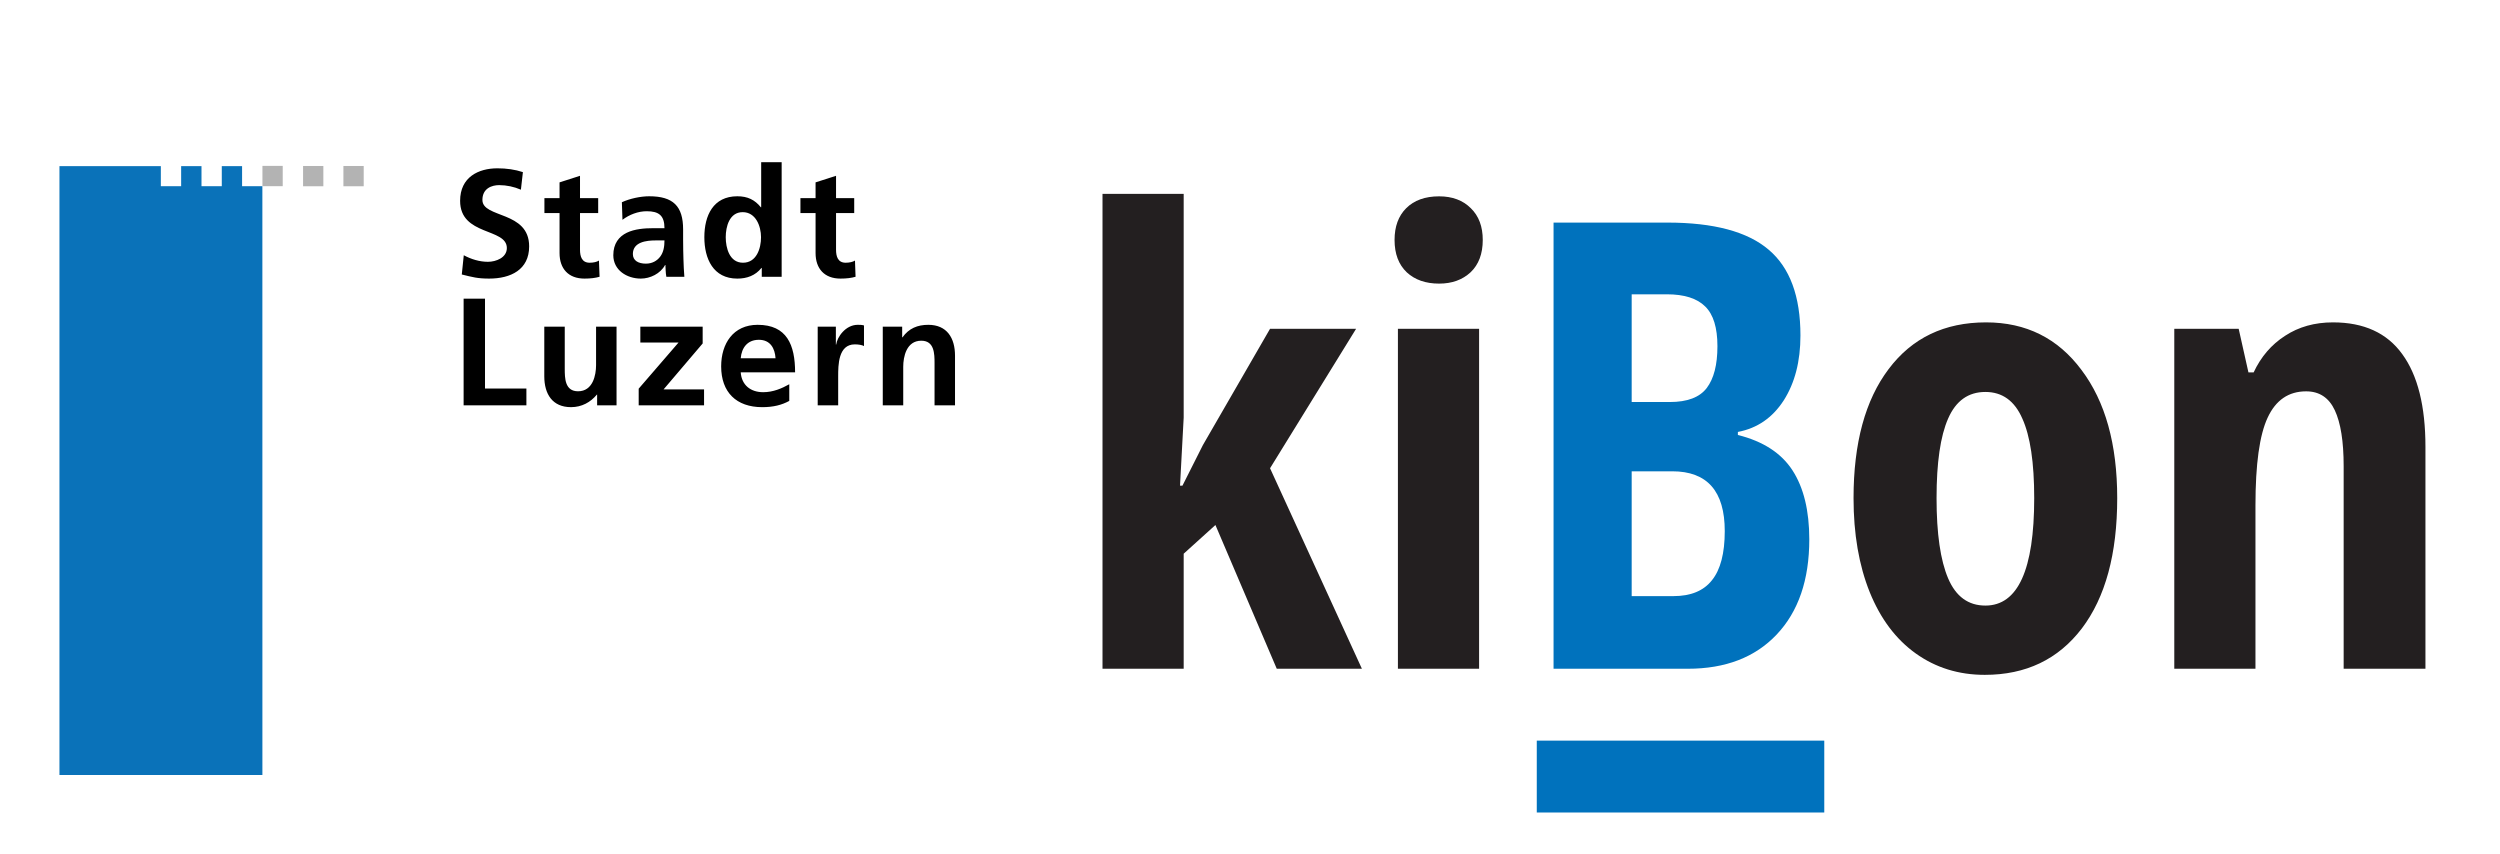
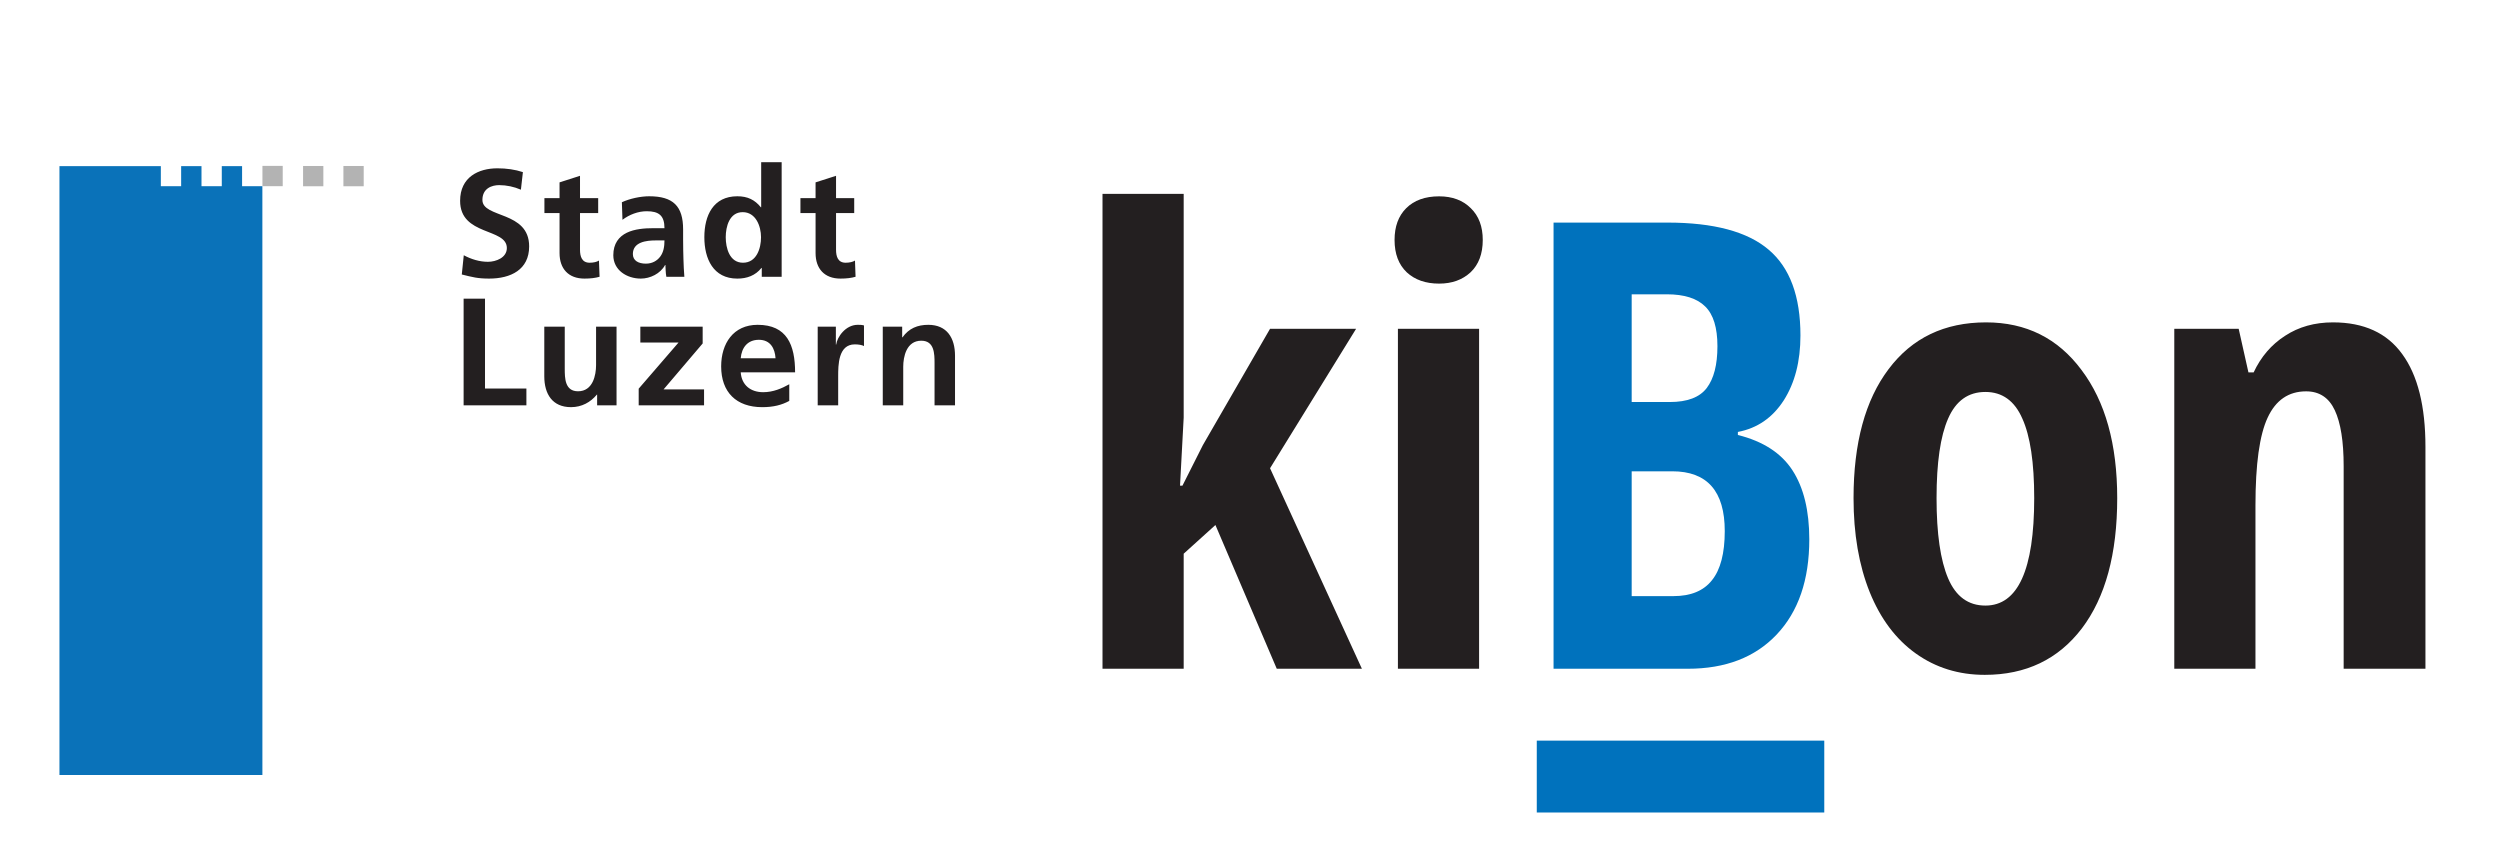
<svg xmlns="http://www.w3.org/2000/svg" width="800" height="273" viewBox="0 0 800 273" fill="none">
  <g transform="scale(2.3) translate(-60,22)">
    <path fill="#B3B3B3" d="M102.166 1.093h2.823v2.822h-2.823zm5.613 0h2.824v2.822h-2.824zM96.513 1.08h2.823v2.824h-2.823z" />
    <path fill="#0A72B9" d="M96.504 3.904h-2.823V1.113h-2.824v2.791h-2.823V1.113h-2.832v2.791h-2.823V1.113H68.271V85.83h28.237z" />
-     <path fill="black" d="M132.474 4.393a7.707 7.707 0 00-3.02-.637c-1.019 0-2.336.447-2.336 2.061 0 2.571 6.503 1.488 6.503 6.461 0 3.253-2.572 4.483-5.568 4.483-1.615 0-2.338-.211-3.804-.572l.276-2.678c1.019.552 2.189.914 3.358.914 1.127 0 2.635-.575 2.635-1.915 0-2.825-6.502-1.656-6.502-6.565 0-3.314 2.571-4.527 5.184-4.527 1.279 0 2.465.17 3.551.53l-.277 2.445zm5.376 3.252h-2.105V5.562h2.105V3.374l2.847-.914v3.102h2.528v2.082h-2.528v5.1c0 .937.255 1.809 1.341 1.809.509 0 .998-.107 1.294-.301l.087 2.255c-.596.17-1.254.254-2.105.254-2.231 0-3.464-1.381-3.464-3.549V7.645zm10.201 5.696c0-1.679 1.891-1.891 3.169-1.891h1.228c0 .851-.127 1.636-.591 2.253-.449.596-1.127.978-1.998.978-1.023-.001-1.808-.405-1.808-1.34zm-1.447-4.76c.958-.724 2.17-1.192 3.382-1.192 1.677 0 2.462.596 2.462 2.359h-1.57c-1.192 0-2.592.107-3.678.637-1.081.532-1.87 1.488-1.87 3.126 0 2.081 1.891 3.25 3.826 3.25 1.295 0 2.721-.679 3.379-1.892h.045c.021.341.021 1.065.128 1.638h2.507a44.573 44.573 0 01-.127-2.444c-.021-.81-.046-1.636-.046-2.74V9.919c0-3.23-1.381-4.612-4.718-4.612-1.208 0-2.696.32-3.802.83l.082 2.444zm14.368 2.421c0-1.465.509-3.485 2.358-3.485 1.83 0 2.552 1.957 2.552 3.485 0 1.554-.617 3.551-2.511 3.551-1.869 0-2.399-2.043-2.399-3.551zm5.014 5.506h2.766V.567h-2.849v6.272h-.045c-.846-1.043-1.845-1.532-3.272-1.532-3.357 0-4.59 2.679-4.59 5.696 0 2.995 1.233 5.759 4.59 5.759 1.34 0 2.508-.425 3.359-1.488h.04v1.234zm7.484-8.863h-2.105V5.562h2.105V3.374l2.849-.914v3.102h2.528v2.082h-2.528v5.1c0 .937.255 1.809 1.335 1.809.51 0 .999-.107 1.3-.301l.081 2.255c-.591.17-1.253.254-2.103.254-2.228 0-3.461-1.381-3.461-3.549V7.645zm-48.966 11.913h2.975v12.496h5.759v2.339h-8.735V19.558zm21.274 14.835h-2.7v-1.488h-.041c-.871 1.062-2.103 1.743-3.591 1.743-2.593 0-3.719-1.827-3.719-4.293v-6.906h2.847v5.844c0 1.337.021 3.146 1.85 3.146 2.059 0 2.507-2.232 2.507-3.635v-5.355h2.849v10.944zm3.313-10.944h8.671v2.336l-5.441 6.396h5.635v2.212h-9.095v-2.316l5.544-6.42h-5.314v-2.208zm13.965 4.399c.127-1.467.933-2.572 2.528-2.572s2.232 1.192 2.317 2.572h-4.845zm6.756 3.613c-1.06.593-2.252 1.105-3.632 1.105-1.764 0-2.997-1-3.124-2.764h7.566c0-3.824-1.15-6.61-5.207-6.61-3.402 0-5.079 2.616-5.079 5.783 0 3.591 2.103 5.674 5.716 5.674 1.529 0 2.722-.299 3.76-.872v-2.316zm3.954-8.012h2.528v2.485h.045c.128-1.021 1.295-2.743 2.997-2.743.275 0 .571 0 .871.086v2.87c-.255-.148-.764-.235-1.274-.235-2.317 0-2.317 2.892-2.317 4.463v4.018h-2.849V23.449zm9.055 0h2.699v1.488h.041c.892-1.256 2.105-1.745 3.592-1.745 2.594 0 3.719 1.828 3.719 4.295v6.906h-2.848v-5.844c0-1.34-.02-3.146-1.849-3.146-2.063 0-2.508 2.232-2.508 3.635v5.355h-2.847V23.449z" />
+     <path fill="#231F20" d="M132.474 4.393a7.707 7.707 0 00-3.02-.637c-1.019 0-2.336.447-2.336 2.061 0 2.571 6.503 1.488 6.503 6.461 0 3.253-2.572 4.483-5.568 4.483-1.615 0-2.338-.211-3.804-.572l.276-2.678c1.019.552 2.189.914 3.358.914 1.127 0 2.635-.575 2.635-1.915 0-2.825-6.502-1.656-6.502-6.565 0-3.314 2.571-4.527 5.184-4.527 1.279 0 2.465.17 3.551.53l-.277 2.445zm5.376 3.252h-2.105V5.562h2.105V3.374l2.847-.914v3.102h2.528v2.082h-2.528v5.1c0 .937.255 1.809 1.341 1.809.509 0 .998-.107 1.294-.301l.087 2.255c-.596.17-1.254.254-2.105.254-2.231 0-3.464-1.381-3.464-3.549V7.645zm10.201 5.696c0-1.679 1.891-1.891 3.169-1.891h1.228c0 .851-.127 1.636-.591 2.253-.449.596-1.127.978-1.998.978-1.023-.001-1.808-.405-1.808-1.34zm-1.447-4.76c.958-.724 2.17-1.192 3.382-1.192 1.677 0 2.462.596 2.462 2.359h-1.57c-1.192 0-2.592.107-3.678.637-1.081.532-1.87 1.488-1.87 3.126 0 2.081 1.891 3.25 3.826 3.25 1.295 0 2.721-.679 3.379-1.892h.045c.021.341.021 1.065.128 1.638h2.507a44.573 44.573 0 01-.127-2.444c-.021-.81-.046-1.636-.046-2.74V9.919c0-3.23-1.381-4.612-4.718-4.612-1.208 0-2.696.32-3.802.83l.082 2.444zm14.368 2.421c0-1.465.509-3.485 2.358-3.485 1.83 0 2.552 1.957 2.552 3.485 0 1.554-.617 3.551-2.511 3.551-1.869 0-2.399-2.043-2.399-3.551zm5.014 5.506h2.766V.567h-2.849v6.272h-.045c-.846-1.043-1.845-1.532-3.272-1.532-3.357 0-4.59 2.679-4.59 5.696 0 2.995 1.233 5.759 4.59 5.759 1.34 0 2.508-.425 3.359-1.488h.04v1.234zm7.484-8.863h-2.105V5.562h2.105V3.374l2.849-.914v3.102h2.528v2.082h-2.528v5.1c0 .937.255 1.809 1.335 1.809.51 0 .999-.107 1.3-.301l.081 2.255c-.591.17-1.253.254-2.103.254-2.228 0-3.461-1.381-3.461-3.549V7.645zm-48.966 11.913h2.975v12.496h5.759v2.339h-8.735V19.558zm21.274 14.835h-2.7v-1.488h-.041c-.871 1.062-2.103 1.743-3.591 1.743-2.593 0-3.719-1.827-3.719-4.293v-6.906h2.847v5.844c0 1.337.021 3.146 1.85 3.146 2.059 0 2.507-2.232 2.507-3.635v-5.355h2.849v10.944zm3.313-10.944h8.671v2.336l-5.441 6.396h5.635v2.212h-9.095v-2.316l5.544-6.42h-5.314v-2.208zm13.965 4.399c.127-1.467.933-2.572 2.528-2.572s2.232 1.192 2.317 2.572h-4.845zm6.756 3.613c-1.06.593-2.252 1.105-3.632 1.105-1.764 0-2.997-1-3.124-2.764h7.566c0-3.824-1.15-6.61-5.207-6.61-3.402 0-5.079 2.616-5.079 5.783 0 3.591 2.103 5.674 5.716 5.674 1.529 0 2.722-.299 3.76-.872v-2.316zm3.954-8.012h2.528v2.485h.045c.128-1.021 1.295-2.743 2.997-2.743.275 0 .571 0 .871.086v2.87c-.255-.148-.764-.235-1.274-.235-2.317 0-2.317 2.892-2.317 4.463v4.018h-2.849V23.449zm9.055 0h2.699v1.488h.041c.892-1.256 2.105-1.745 3.592-1.745 2.594 0 3.719 1.828 3.719 4.295v6.906h-2.848v-5.844c0-1.34-.02-3.146-1.849-3.146-2.063 0-2.508 2.232-2.508 3.635v5.355h-2.847V23.449z" />
  </g>
  <path transform="translate(170,0)" d="M208.388 155.406L214.931 142.418L236.415 105.211H263.954L236.415 149.84L265.81 214H238.564L218.935 168.004L208.779 177.184V214H182.802V62.047H208.779V133.629L207.607 155.406H208.388ZM303.31 214H277.333V105.211H303.31V214ZM276.259 76.793C276.259 72.496 277.496 69.111 279.97 66.637C282.509 64.098 286.025 62.828 290.517 62.828C294.749 62.828 298.134 64.098 300.673 66.637C303.212 69.111 304.482 72.496 304.482 76.793C304.482 81.22 303.18 84.671 300.575 87.144C297.971 89.553 294.618 90.758 290.517 90.758C286.22 90.758 282.769 89.553 280.165 87.144C277.561 84.671 276.259 81.22 276.259 76.793ZM507.509 159.41C507.509 177.249 503.733 191.148 496.181 201.109C488.629 211.005 478.277 215.953 465.126 215.953C456.793 215.953 449.436 213.674 443.056 209.117C436.676 204.56 431.76 198.017 428.31 189.488C424.859 180.895 423.134 170.868 423.134 159.41C423.134 141.767 426.877 127.997 434.364 118.102C441.851 108.141 452.236 103.16 465.517 103.16C478.342 103.16 488.531 108.238 496.083 118.395C503.7 128.486 507.509 142.158 507.509 159.41ZM449.697 159.41C449.697 170.738 450.933 179.299 453.407 185.094C455.881 190.888 459.853 193.785 465.322 193.785C475.738 193.785 480.947 182.327 480.947 159.41C480.947 148.017 479.677 139.521 477.138 133.922C474.664 128.258 470.725 125.426 465.322 125.426C459.853 125.426 455.881 128.258 453.407 133.922C450.933 139.521 449.697 148.017 449.697 159.41ZM579.97 214V149.156C579.97 141.279 579.026 135.322 577.138 131.285C575.25 127.249 572.19 125.23 567.958 125.23C562.359 125.23 558.258 128.03 555.654 133.629C553.049 139.163 551.747 148.538 551.747 161.754V214H525.771V105.211H546.376L549.501 119.176H551.161C553.505 114.163 556.858 110.257 561.22 107.457C565.582 104.592 570.693 103.16 576.552 103.16C586.448 103.16 593.837 106.546 598.72 113.316C603.668 120.087 606.142 129.983 606.142 143.004V214H579.97Z" fill="#231F20" />
  <path transform="translate(170,0)" d="M327.138 71.227H363.564C378.407 71.227 389.215 74.124 395.986 79.918C402.756 85.647 406.142 94.794 406.142 107.359C406.142 115.628 404.351 122.561 400.771 128.16C397.19 133.694 392.307 137.047 386.122 138.219V139.195C394.195 141.214 400.022 144.99 403.603 150.523C407.183 156.057 408.974 163.414 408.974 172.594C408.974 185.549 405.491 195.706 398.525 203.062C391.624 210.354 382.151 214 370.107 214H327.138V71.227ZM352.138 128.648H364.345C369.944 128.648 373.883 127.151 376.161 124.156C378.44 121.161 379.579 116.702 379.579 110.777C379.579 104.853 378.277 100.621 375.673 98.082C373.069 95.478 368.967 94.176 363.368 94.176H352.138V128.648ZM352.138 150.816V190.758H365.517C371.051 190.758 375.152 189.065 377.822 185.68C380.556 182.294 381.923 177.053 381.923 169.957C381.923 157.197 376.324 150.816 365.126 150.816H352.138Z" fill="#0072bd" />
  <rect transform="translate(170,0)" x="321.767" y="237" width="92" height="23" fill="#0072bd" />
</svg>
